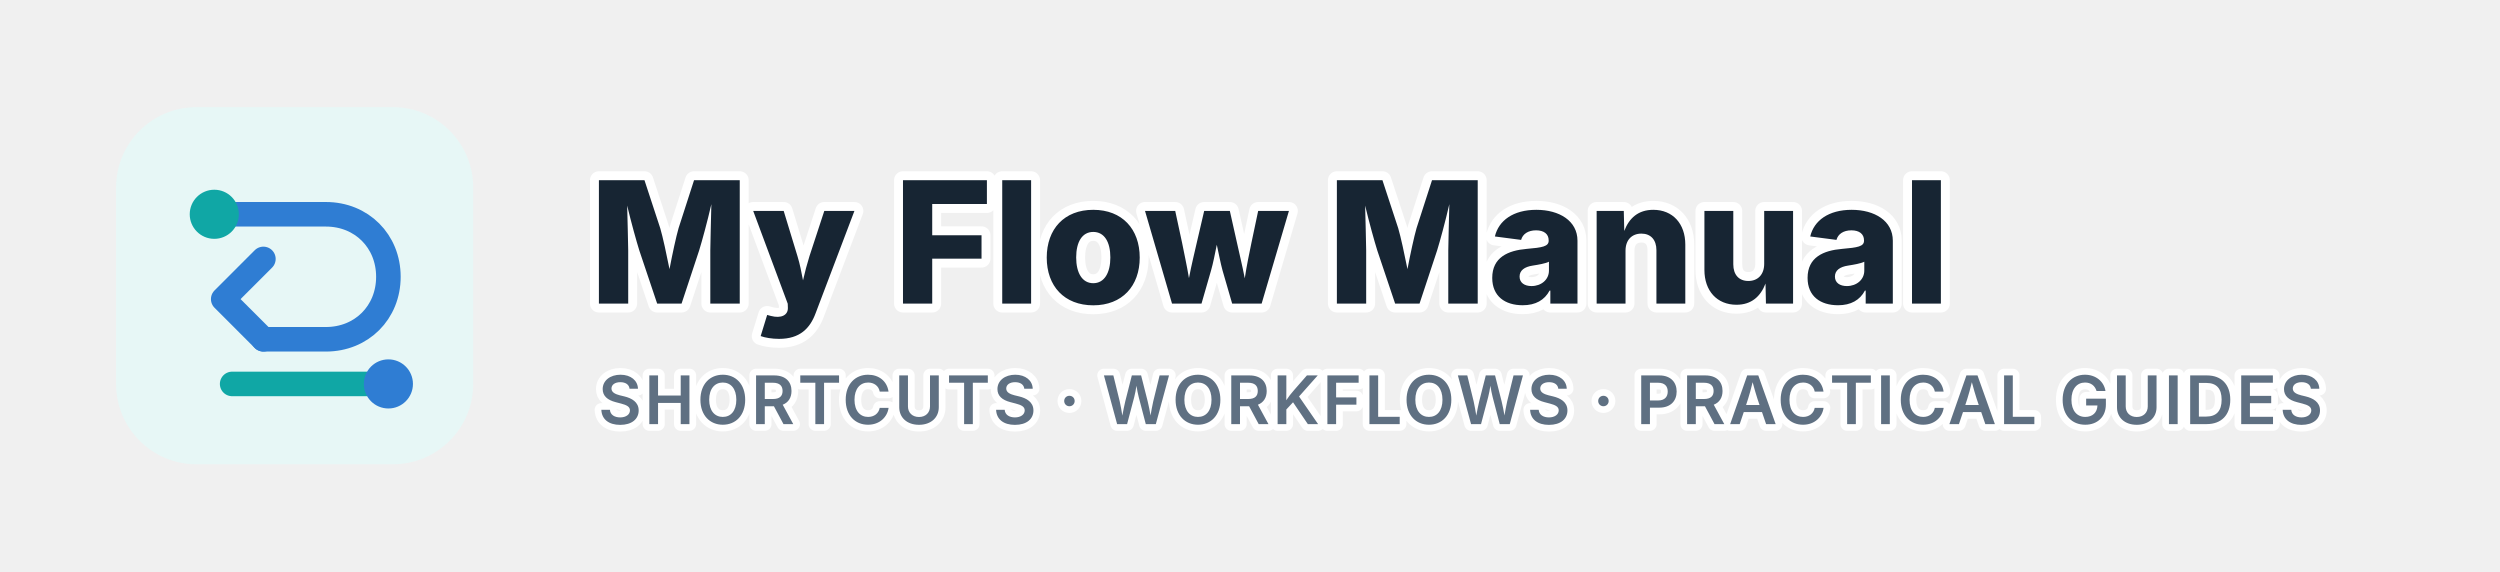
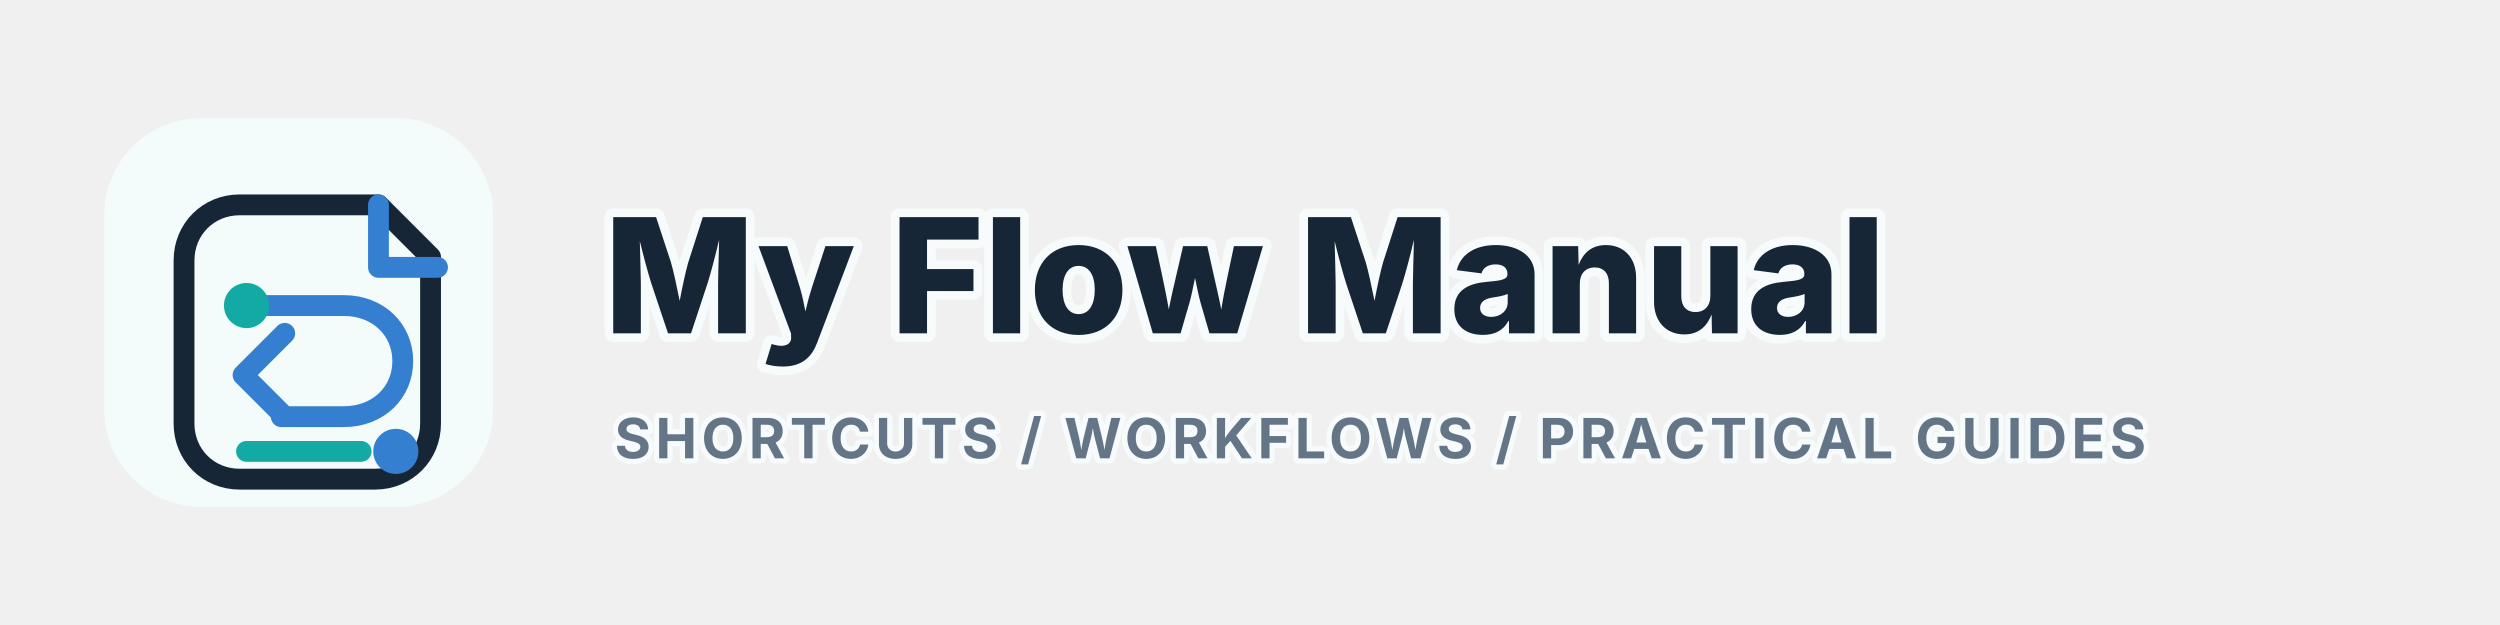
- <svg xmlns="http://www.w3.org/2000/svg" width="560" height="128" viewBox="0 0 560 128" role="img" aria-labelledby="title desc">
+ <svg xmlns="http://www.w3.org/2000/svg" width="720" height="180" viewBox="0 0 720 180" role="img" aria-labelledby="title desc">
  <defs>
    <style>
-       .ink{fill:#172533}
-       .muted{fill:#5f7082}
-       .word{fill:#172533;stroke:#ffffff;stroke-width:4;paint-order:stroke;stroke-linejoin:round}
-       .tag{fill:#5f7082;stroke:#ffffff;stroke-width:3;paint-order:stroke;stroke-linejoin:round}
-       .blue{fill:#2f7dd3}
-       .teal{fill:#10a7a5}
-       .soft{fill:#e7f7f6}
-       .stroke{fill:none;stroke:#172533;stroke-width:5.5;stroke-linecap:round;stroke-linejoin:round}
-       .stroke-blue{fill:none;stroke:#2f7dd3;stroke-width:5.5;stroke-linecap:round;stroke-linejoin:round}
-       .stroke-teal{fill:none;stroke:#10a7a5;stroke-width:5.5;stroke-linecap:round;stroke-linejoin:round}
+       .slate{fill:#162636}
+       .muted{fill:#637587}
+       .paper{fill:#f4fbfb}
+       .teal{fill:#14aaa4}
+       .blue{fill:#347fd0}
+       .line{fill:none;stroke:#162636;stroke-width:6;stroke-linecap:round;stroke-linejoin:round}
+       .line-blue{fill:none;stroke:#347fd0;stroke-width:6;stroke-linecap:round;stroke-linejoin:round}
+       .line-teal{fill:none;stroke:#14aaa4;stroke-width:6;stroke-linecap:round;stroke-linejoin:round}
+       .word{fill:#162636;stroke:#f7fbfc;stroke-width:5;paint-order:stroke;stroke-linejoin:round}
+       .sub{fill:#637587;stroke:#f7fbfc;stroke-width:3;paint-order:stroke;stroke-linejoin:round}
    </style>
  </defs>
-   <g transform="translate(26 24)">
-     <rect x="0" y="0" width="80" height="80" rx="18" class="soft" />
-     <path d="M22 24h25c8 0 14 6 14 14s-6 14-14 14H33" class="stroke-blue" />
-     <path d="M33 52l-9-9 9-9" class="stroke-blue" />
-     <path d="M26 62h30" class="stroke-teal" />
-     <circle cx="22" cy="24" r="5.5" class="teal" />
-     <circle cx="61" cy="62" r="5.5" class="blue" />
+   <g transform="translate(30 34)">
+     <rect x="0" y="0" width="112" height="112" rx="28" class="paper" />
+     <path d="M39 25h40l15 15v48c0 9-7 16-16 16H39c-9 0-16-7-16-16V41c0-9 7-16 16-16z" class="line" />
+     <path d="M79 25v18h17" class="line-blue" />
+     <path d="M41 54h28c10 0 17 7 17 16s-7 16-17 16H51" class="line-blue" />
+     <path d="M52 86L40 74l12-12" class="line-blue" />
+     <path d="M41 96h33" class="line-teal" />
+     <circle cx="41" cy="54" r="6.5" class="teal" />
+     <circle cx="84" cy="96" r="6.5" class="blue" />
  </g>
-   <g transform="translate(132 37)">
-     <text x="0" y="31" class="word" font-family="Inter, ui-sans-serif, system-ui, -apple-system, BlinkMacSystemFont, 'Segoe UI', sans-serif" font-size="38" font-weight="760" letter-spacing="0">My Flow Manual</text>
-     <text x="2" y="58" class="tag" font-family="Inter, ui-sans-serif, system-ui, -apple-system, BlinkMacSystemFont, 'Segoe UI', sans-serif" font-size="15" font-weight="560" letter-spacing=".6">SHORTCUTS · WORKFLOWS · PRACTICAL GUIDES</text>
+   <g transform="translate(174 54)">
+     <text x="0" y="42" class="word" font-family="Inter, Avenir Next, ui-sans-serif, system-ui, -apple-system, BlinkMacSystemFont, 'Segoe UI', sans-serif" font-size="46" font-weight="760" letter-spacing="0">My Flow Manual</text>
+     <text x="3" y="78" class="sub" font-family="Inter, Avenir Next, ui-sans-serif, system-ui, -apple-system, BlinkMacSystemFont, 'Segoe UI', sans-serif" font-size="16" font-weight="650" letter-spacing="1.3">SHORTCUTS  /  WORKFLOWS  /  PRACTICAL GUIDES</text>
  </g>
</svg>
